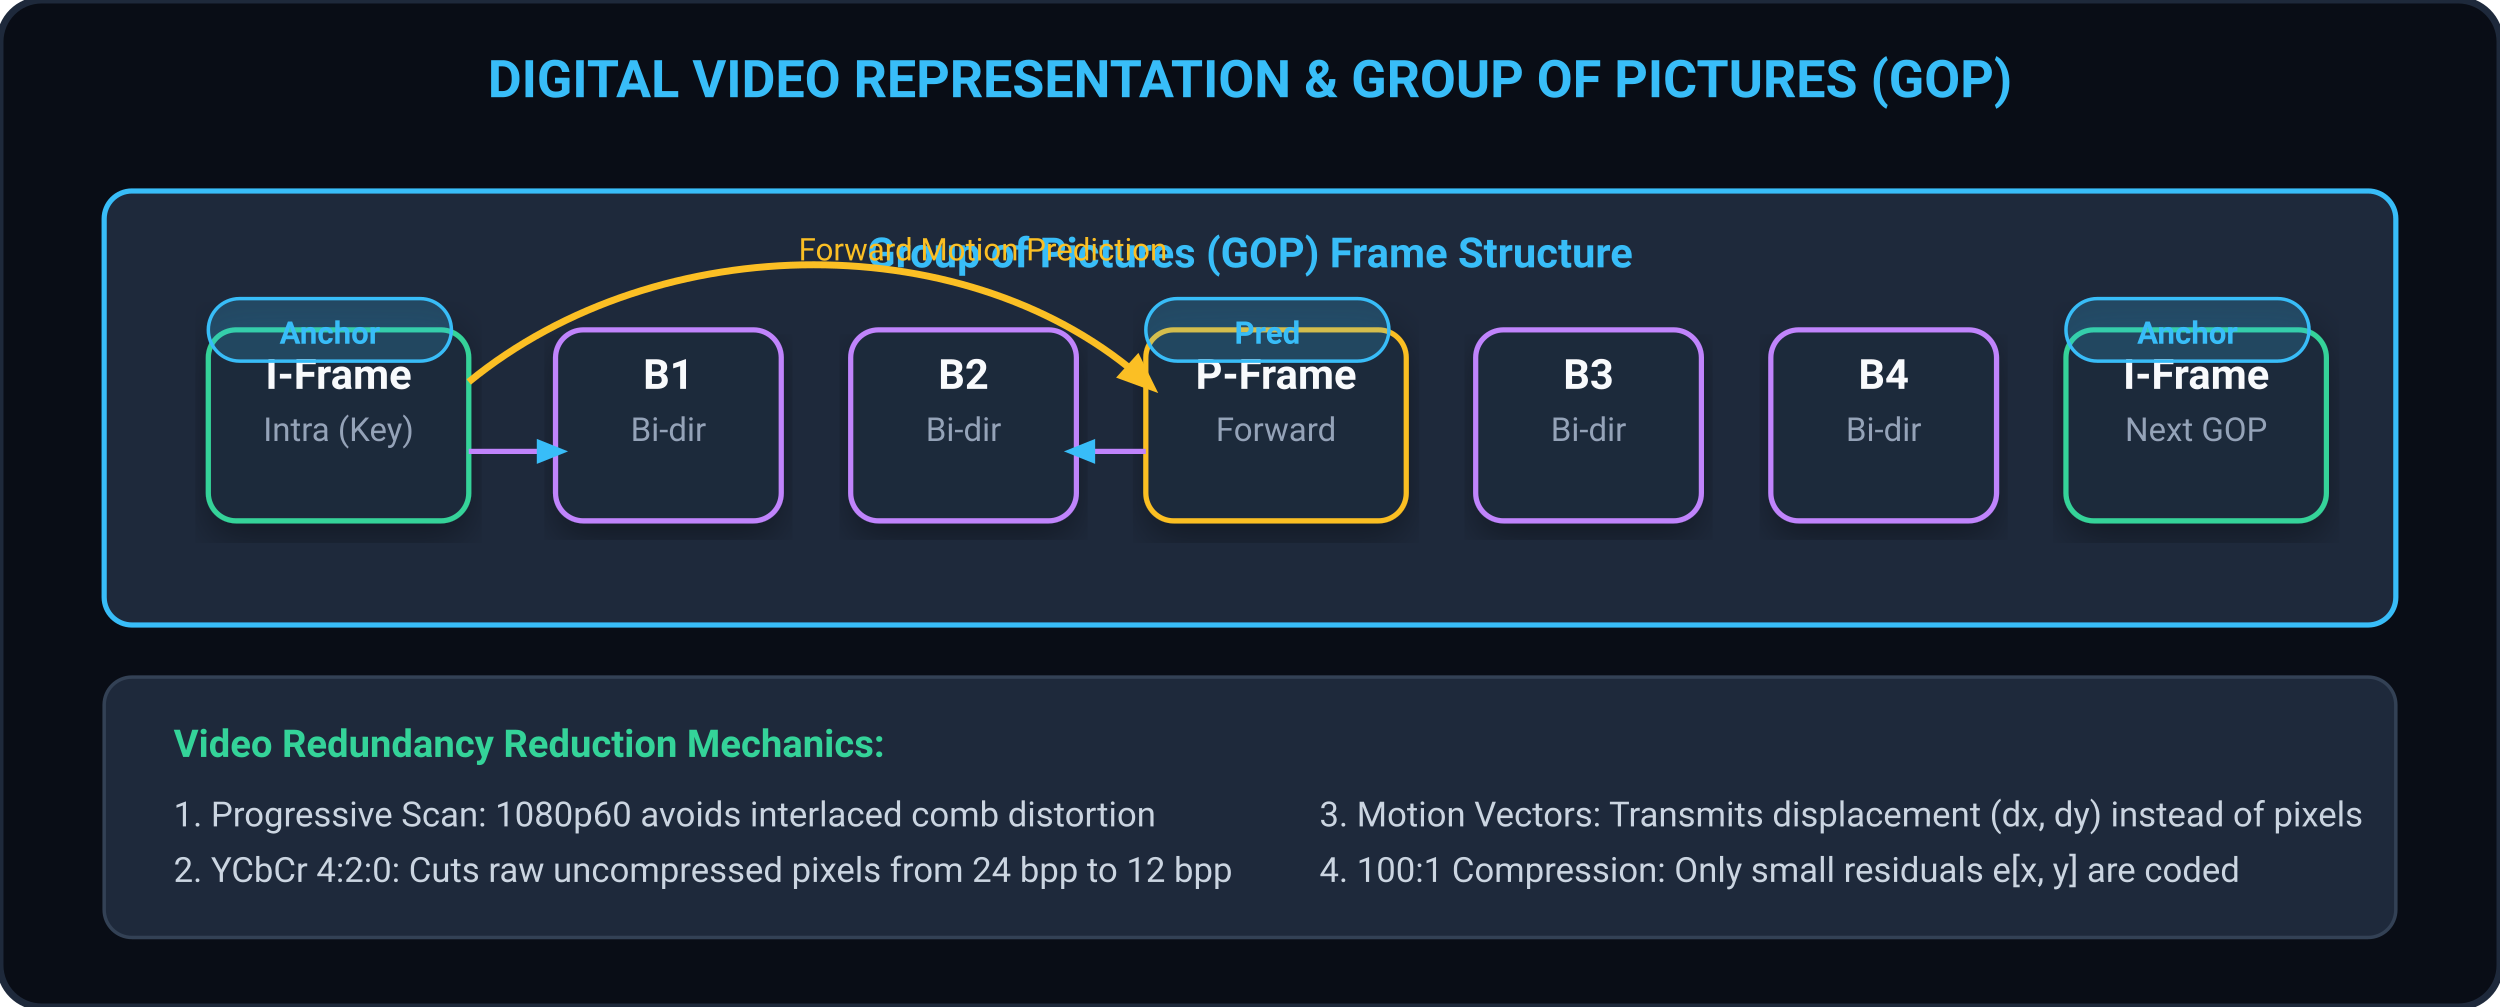
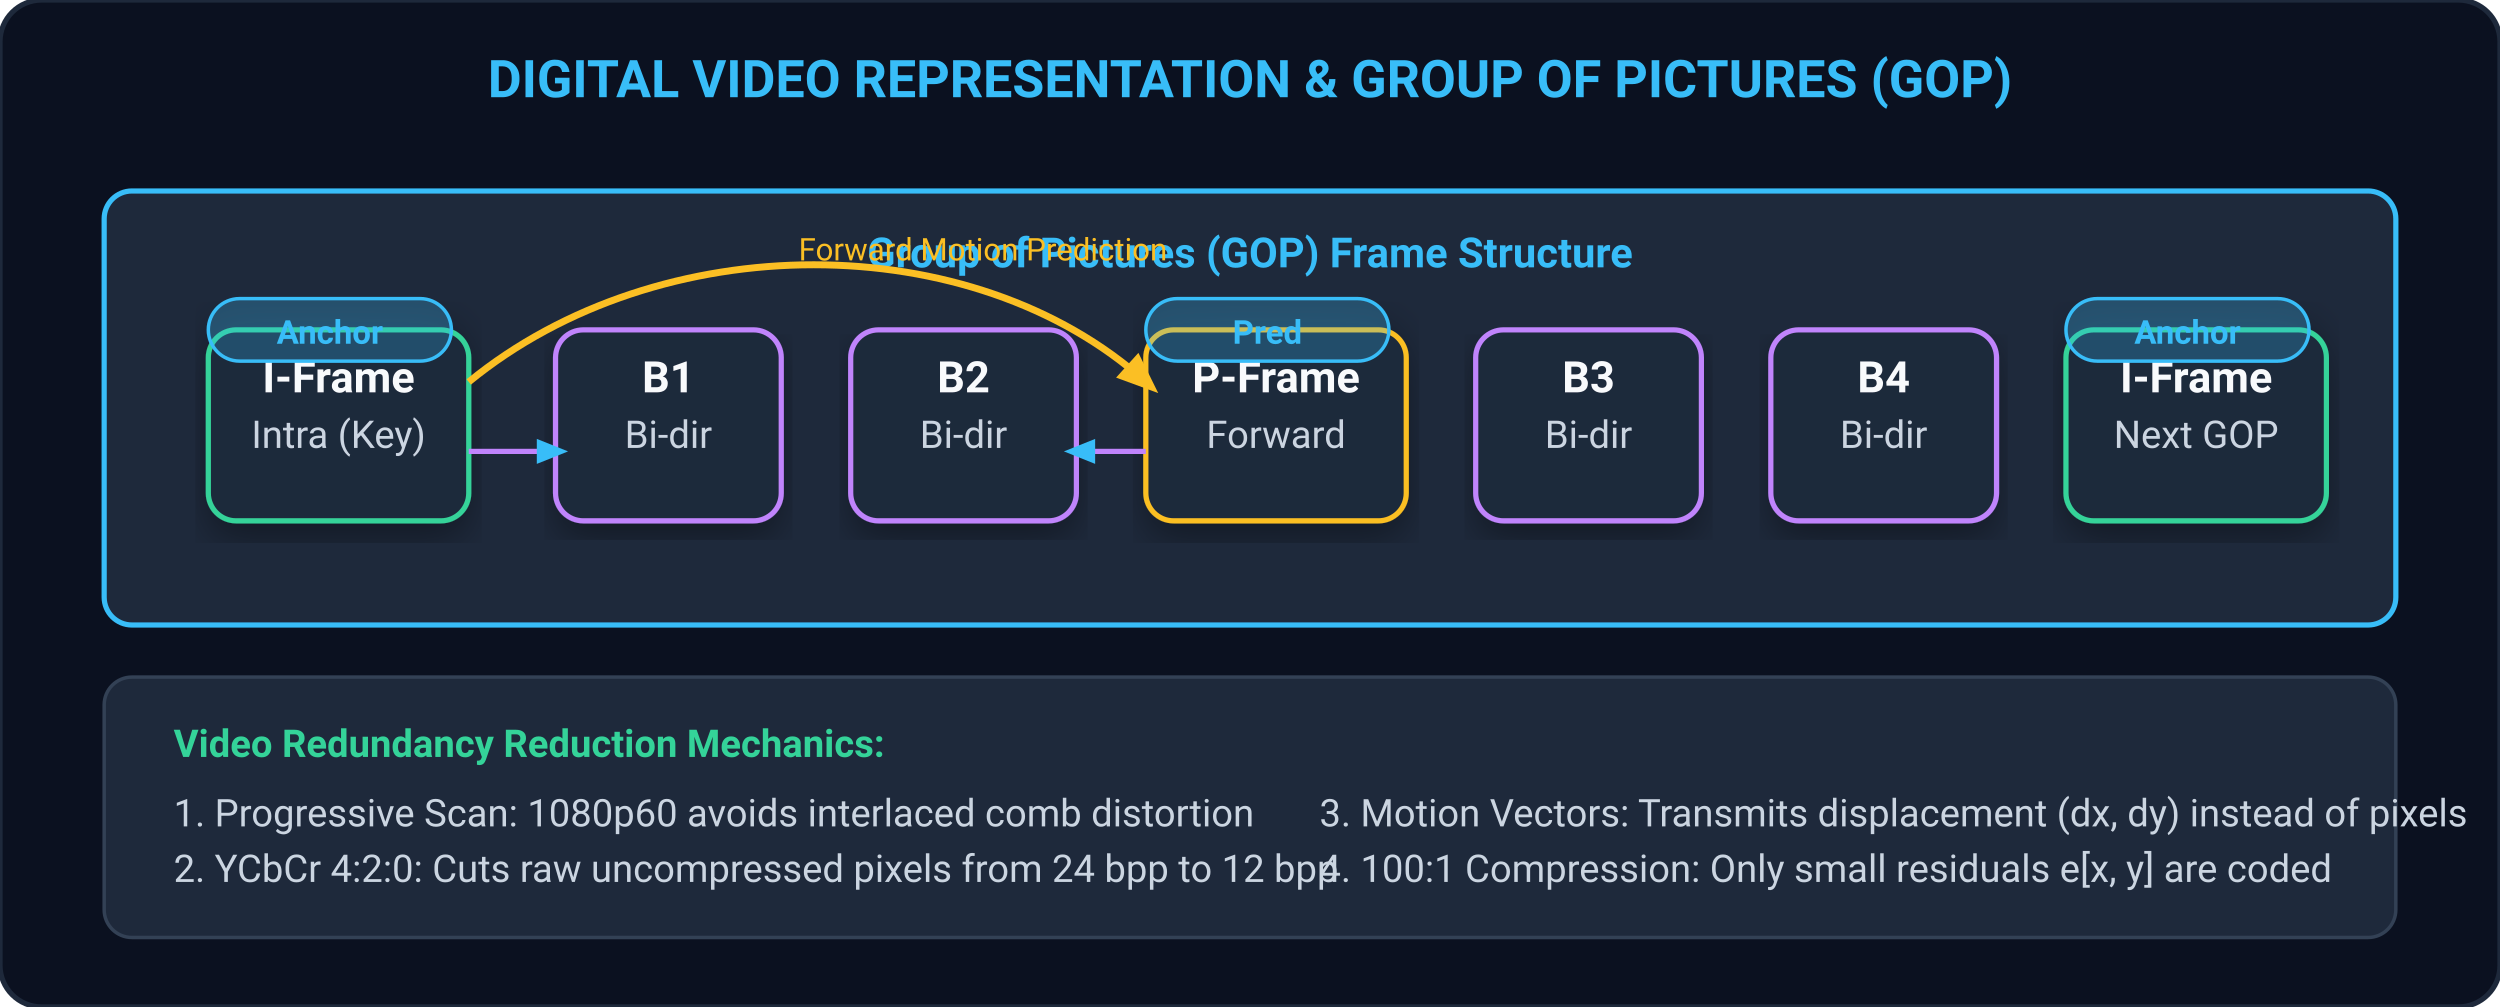
- <svg xmlns="http://www.w3.org/2000/svg" viewBox="0 0 720 290" width="100%" height="290" style="max-width: 720px; height: auto; display: block; margin: 0 auto; font-family: -apple-system, BlinkMacSystemFont, 'Segoe UI', Roboto, Helvetica, Arial, sans-serif;">
+ <svg xmlns="http://www.w3.org/2000/svg" viewBox="0 0 720 290" width="100%" height="auto" class="flowchart-svg" style="max-width: 720px; min-width: 580px; height: auto; display: block; margin: 0 auto; font-family: -apple-system, BlinkMacSystemFont, 'Segoe UI', Roboto, Helvetica, Arial, sans-serif;">
  <defs>
    <linearGradient id="gradCard" x1="0%" y1="0%" x2="100%" y2="100%">
      <stop offset="0%" stop-color="#1e293b" />
      <stop offset="100%" stop-color="#0f172a" />
    </linearGradient>
    <linearGradient id="gradCyan" x1="0%" y1="0%" x2="100%" y2="100%">
      <stop offset="0%" stop-color="#38bdf8" />
      <stop offset="100%" stop-color="#0284c7" />
    </linearGradient>
    <linearGradient id="gradEmerald" x1="0%" y1="0%" x2="100%" y2="100%">
      <stop offset="0%" stop-color="#34d399" />
      <stop offset="100%" stop-color="#059669" />
    </linearGradient>
    <linearGradient id="gradAmber" x1="0%" y1="0%" x2="100%" y2="100%">
      <stop offset="0%" stop-color="#fbbf24" />
      <stop offset="100%" stop-color="#d97706" />
    </linearGradient>
    <linearGradient id="gradPurple" x1="0%" y1="0%" x2="100%" y2="100%">
      <stop offset="0%" stop-color="#c084fc" />
      <stop offset="100%" stop-color="#9333ea" />
    </linearGradient>
    <linearGradient id="gradRose" x1="0%" y1="0%" x2="100%" y2="100%">
      <stop offset="0%" stop-color="#fb7185" />
      <stop offset="100%" stop-color="#e11d48" />
    </linearGradient>
    <filter id="shadow" x="-5%" y="-5%" width="110%" height="115%">
      <feDropShadow dx="0" dy="4" stdDeviation="6" flood-color="#000000" flood-opacity="0.4" />
    </filter>
    <marker id="arrCyan" viewBox="0 0 10 10" refX="6" refY="5" markerWidth="6" markerHeight="6" orient="auto-start-reverse">
      <path d="M 0 1 L 10 5 L 0 9 z" fill="#38bdf8" />
    </marker>
    <marker id="arrEmerald" viewBox="0 0 10 10" refX="6" refY="5" markerWidth="6" markerHeight="6" orient="auto-start-reverse">
      <path d="M 0 1 L 10 5 L 0 9 z" fill="#34d399" />
    </marker>
    <marker id="arrAmber" viewBox="0 0 10 10" refX="6" refY="5" markerWidth="6" markerHeight="6" orient="auto-start-reverse">
      <path d="M 0 1 L 10 5 L 0 9 z" fill="#fbbf24" />
    </marker>
  </defs>
-   <rect width="720" height="290" rx="12" fill="#090d16" stroke="#1e293b" stroke-width="2" />
+   <rect width="720" height="290" rx="12" fill="#0b1120" stroke="#1e293b" stroke-width="1.5" />
  <text x="360" y="28" font-size="15" font-weight="bold" fill="#38bdf8" text-anchor="middle">DIGITAL VIDEO REPRESENTATION &amp; GROUP OF PICTURES (GOP)</text>
  <g transform="translate(30, 55)">
    <rect width="660" height="125" rx="8" fill="#1e293b" stroke="#38bdf8" stroke-width="1.5" />
    <text x="330" y="22" font-size="12" font-weight="bold" fill="#38bdf8" text-anchor="middle">Group of Pictures (GOP) Frame Structure</text>
    <g filter="url(#shadow)">
      <rect x="30" y="40" width="75" height="55" rx="8" fill="#1e293b" stroke="#34d399" stroke-width="1.5" />
-       <text x="67.5" y="57" font-size="12" font-weight="bold" fill="#f8fafc" text-anchor="middle">I-Frame</text>
-       <text font-size="9.5" fill="#94a3b8" text-anchor="middle">
-         <tspan x="67.5" y="72">Intra (Key)</tspan>
+       <text x="67.5" y="58" font-size="12.5" font-weight="700" fill="#f8fafc" text-anchor="middle">I-Frame</text>
+       <text font-size="11" fill="#cbd5e1" text-anchor="middle">
+         <tspan x="67.5" y="74">Intra (Key)</tspan>
      </text>
-       <rect x="30" y="31" width="70" height="18" rx="9" fill="#38bdf8" fill-opacity="0.2" stroke="#38bdf8" stroke-width="1" />
-       <text x="65" y="44" font-size="9" font-weight="bold" fill="#38bdf8" text-anchor="middle">Anchor</text>
+       <rect x="30" y="31" width="70" height="18" rx="9" fill="#38bdf8" fill-opacity="0.25" stroke="#38bdf8" stroke-width="1" />
+       <text x="65" y="44" font-size="9.5" font-weight="700" fill="#38bdf8" text-anchor="middle">Anchor</text>
    </g>
    <g filter="url(#shadow)">
      <rect x="130" y="40" width="65" height="55" rx="8" fill="#1e293b" stroke="#c084fc" stroke-width="1.5" />
-       <text x="162.5" y="57" font-size="12" font-weight="bold" fill="#f8fafc" text-anchor="middle">B1</text>
-       <text font-size="9.5" fill="#94a3b8" text-anchor="middle">
-         <tspan x="162.5" y="72">Bi-dir</tspan>
+       <text x="162.5" y="58" font-size="12.5" font-weight="700" fill="#f8fafc" text-anchor="middle">B1</text>
+       <text font-size="11" fill="#cbd5e1" text-anchor="middle">
+         <tspan x="162.5" y="74">Bi-dir</tspan>
      </text>
    </g>
    <g filter="url(#shadow)">
      <rect x="215" y="40" width="65" height="55" rx="8" fill="#1e293b" stroke="#c084fc" stroke-width="1.5" />
-       <text x="247.5" y="57" font-size="12" font-weight="bold" fill="#f8fafc" text-anchor="middle">B2</text>
-       <text font-size="9.5" fill="#94a3b8" text-anchor="middle">
-         <tspan x="247.5" y="72">Bi-dir</tspan>
+       <text x="247.5" y="58" font-size="12.5" font-weight="700" fill="#f8fafc" text-anchor="middle">B2</text>
+       <text font-size="11" fill="#cbd5e1" text-anchor="middle">
+         <tspan x="247.5" y="74">Bi-dir</tspan>
      </text>
    </g>
    <g filter="url(#shadow)">
      <rect x="300" y="40" width="75" height="55" rx="8" fill="#1e293b" stroke="#fbbf24" stroke-width="1.5" />
-       <text x="337.5" y="57" font-size="12" font-weight="bold" fill="#f8fafc" text-anchor="middle">P-Frame</text>
-       <text font-size="9.5" fill="#94a3b8" text-anchor="middle">
-         <tspan x="337.5" y="72">Forward</tspan>
+       <text x="337.5" y="58" font-size="12.5" font-weight="700" fill="#f8fafc" text-anchor="middle">P-Frame</text>
+       <text font-size="11" fill="#cbd5e1" text-anchor="middle">
+         <tspan x="337.5" y="74">Forward</tspan>
      </text>
-       <rect x="300" y="31" width="70" height="18" rx="9" fill="#38bdf8" fill-opacity="0.2" stroke="#38bdf8" stroke-width="1" />
-       <text x="335" y="44" font-size="9" font-weight="bold" fill="#38bdf8" text-anchor="middle">Pred</text>
+       <rect x="300" y="31" width="70" height="18" rx="9" fill="#38bdf8" fill-opacity="0.25" stroke="#38bdf8" stroke-width="1" />
+       <text x="335" y="44" font-size="9.5" font-weight="700" fill="#38bdf8" text-anchor="middle">Pred</text>
    </g>
    <g filter="url(#shadow)">
      <rect x="395" y="40" width="65" height="55" rx="8" fill="#1e293b" stroke="#c084fc" stroke-width="1.5" />
-       <text x="427.5" y="57" font-size="12" font-weight="bold" fill="#f8fafc" text-anchor="middle">B3</text>
-       <text font-size="9.5" fill="#94a3b8" text-anchor="middle">
-         <tspan x="427.5" y="72">Bi-dir</tspan>
+       <text x="427.5" y="58" font-size="12.5" font-weight="700" fill="#f8fafc" text-anchor="middle">B3</text>
+       <text font-size="11" fill="#cbd5e1" text-anchor="middle">
+         <tspan x="427.5" y="74">Bi-dir</tspan>
      </text>
    </g>
    <g filter="url(#shadow)">
      <rect x="480" y="40" width="65" height="55" rx="8" fill="#1e293b" stroke="#c084fc" stroke-width="1.5" />
-       <text x="512.5" y="57" font-size="12" font-weight="bold" fill="#f8fafc" text-anchor="middle">B4</text>
-       <text font-size="9.5" fill="#94a3b8" text-anchor="middle">
-         <tspan x="512.5" y="72">Bi-dir</tspan>
+       <text x="512.5" y="58" font-size="12.5" font-weight="700" fill="#f8fafc" text-anchor="middle">B4</text>
+       <text font-size="11" fill="#cbd5e1" text-anchor="middle">
+         <tspan x="512.5" y="74">Bi-dir</tspan>
      </text>
    </g>
    <g filter="url(#shadow)">
      <rect x="565" y="40" width="75" height="55" rx="8" fill="#1e293b" stroke="#34d399" stroke-width="1.5" />
-       <text x="602.5" y="57" font-size="12" font-weight="bold" fill="#f8fafc" text-anchor="middle">I-Frame</text>
-       <text font-size="9.5" fill="#94a3b8" text-anchor="middle">
-         <tspan x="602.5" y="72">Next GOP</tspan>
+       <text x="602.5" y="58" font-size="12.5" font-weight="700" fill="#f8fafc" text-anchor="middle">I-Frame</text>
+       <text font-size="11" fill="#cbd5e1" text-anchor="middle">
+         <tspan x="602.5" y="74">Next GOP</tspan>
      </text>
-       <rect x="565" y="31" width="70" height="18" rx="9" fill="#38bdf8" fill-opacity="0.2" stroke="#38bdf8" stroke-width="1" />
-       <text x="600" y="44" font-size="9" font-weight="bold" fill="#38bdf8" text-anchor="middle">Anchor</text>
+       <rect x="565" y="31" width="70" height="18" rx="9" fill="#38bdf8" fill-opacity="0.25" stroke="#38bdf8" stroke-width="1" />
+       <text x="600" y="44" font-size="9.5" font-weight="700" fill="#38bdf8" text-anchor="middle">Anchor</text>
    </g>
    <path d="M 105 55 C 160 10 250 10 300 55" fill="none" stroke="#fbbf24" stroke-width="2" marker-end="url(#arrAmber)" />
    <text x="200" y="20" font-size="9" fill="#fbbf24">Forward Motion Prediction</text>
    <path d="M 105 75 L 130 75" fill="none" stroke="#c084fc" stroke-width="1.5" marker-end="url(#arrCyan)" />
    <path d="M 300 75 L 280 75" fill="none" stroke="#c084fc" stroke-width="1.5" marker-end="url(#arrCyan)" />
  </g>
  <rect x="30" y="195" width="660" height="75" rx="8" fill="#1e293b" stroke="#334155" />
  <text x="50" y="218" font-size="11" font-weight="bold" fill="#34d399">Video Redundancy Reduction Mechanics:</text>
-   <text x="50" y="238" font-size="10" fill="#cbd5e1">1. Progressive Scan: 1080p60 avoids interlaced comb distortion</text>
-   <text x="50" y="254" font-size="10" fill="#cbd5e1">2. YCbCr 4:2:0: Cuts raw uncompressed pixels from 24 bpp to 12 bpp</text>
-   <text x="380" y="238" font-size="10" fill="#cbd5e1">3. Motion Vectors: Transmits displacement (dx, dy) instead of pixels</text>
-   <text x="380" y="254" font-size="10" fill="#cbd5e1">4. 100:1 Compression: Only small residuals e[x, y] are coded</text>
+   <text x="50" y="238" font-size="11" fill="#cbd5e1">1. Progressive Scan: 1080p60 avoids interlaced comb distortion</text>
+   <text x="50" y="254" font-size="11" fill="#cbd5e1">2. YCbCr 4:2:0: Cuts raw uncompressed pixels from 24 bpp to 12 bpp</text>
+   <text x="380" y="238" font-size="11" fill="#cbd5e1">3. Motion Vectors: Transmits displacement (dx, dy) instead of pixels</text>
+   <text x="380" y="254" font-size="11" fill="#cbd5e1">4. 100:1 Compression: Only small residuals e[x, y] are coded</text>
</svg>
